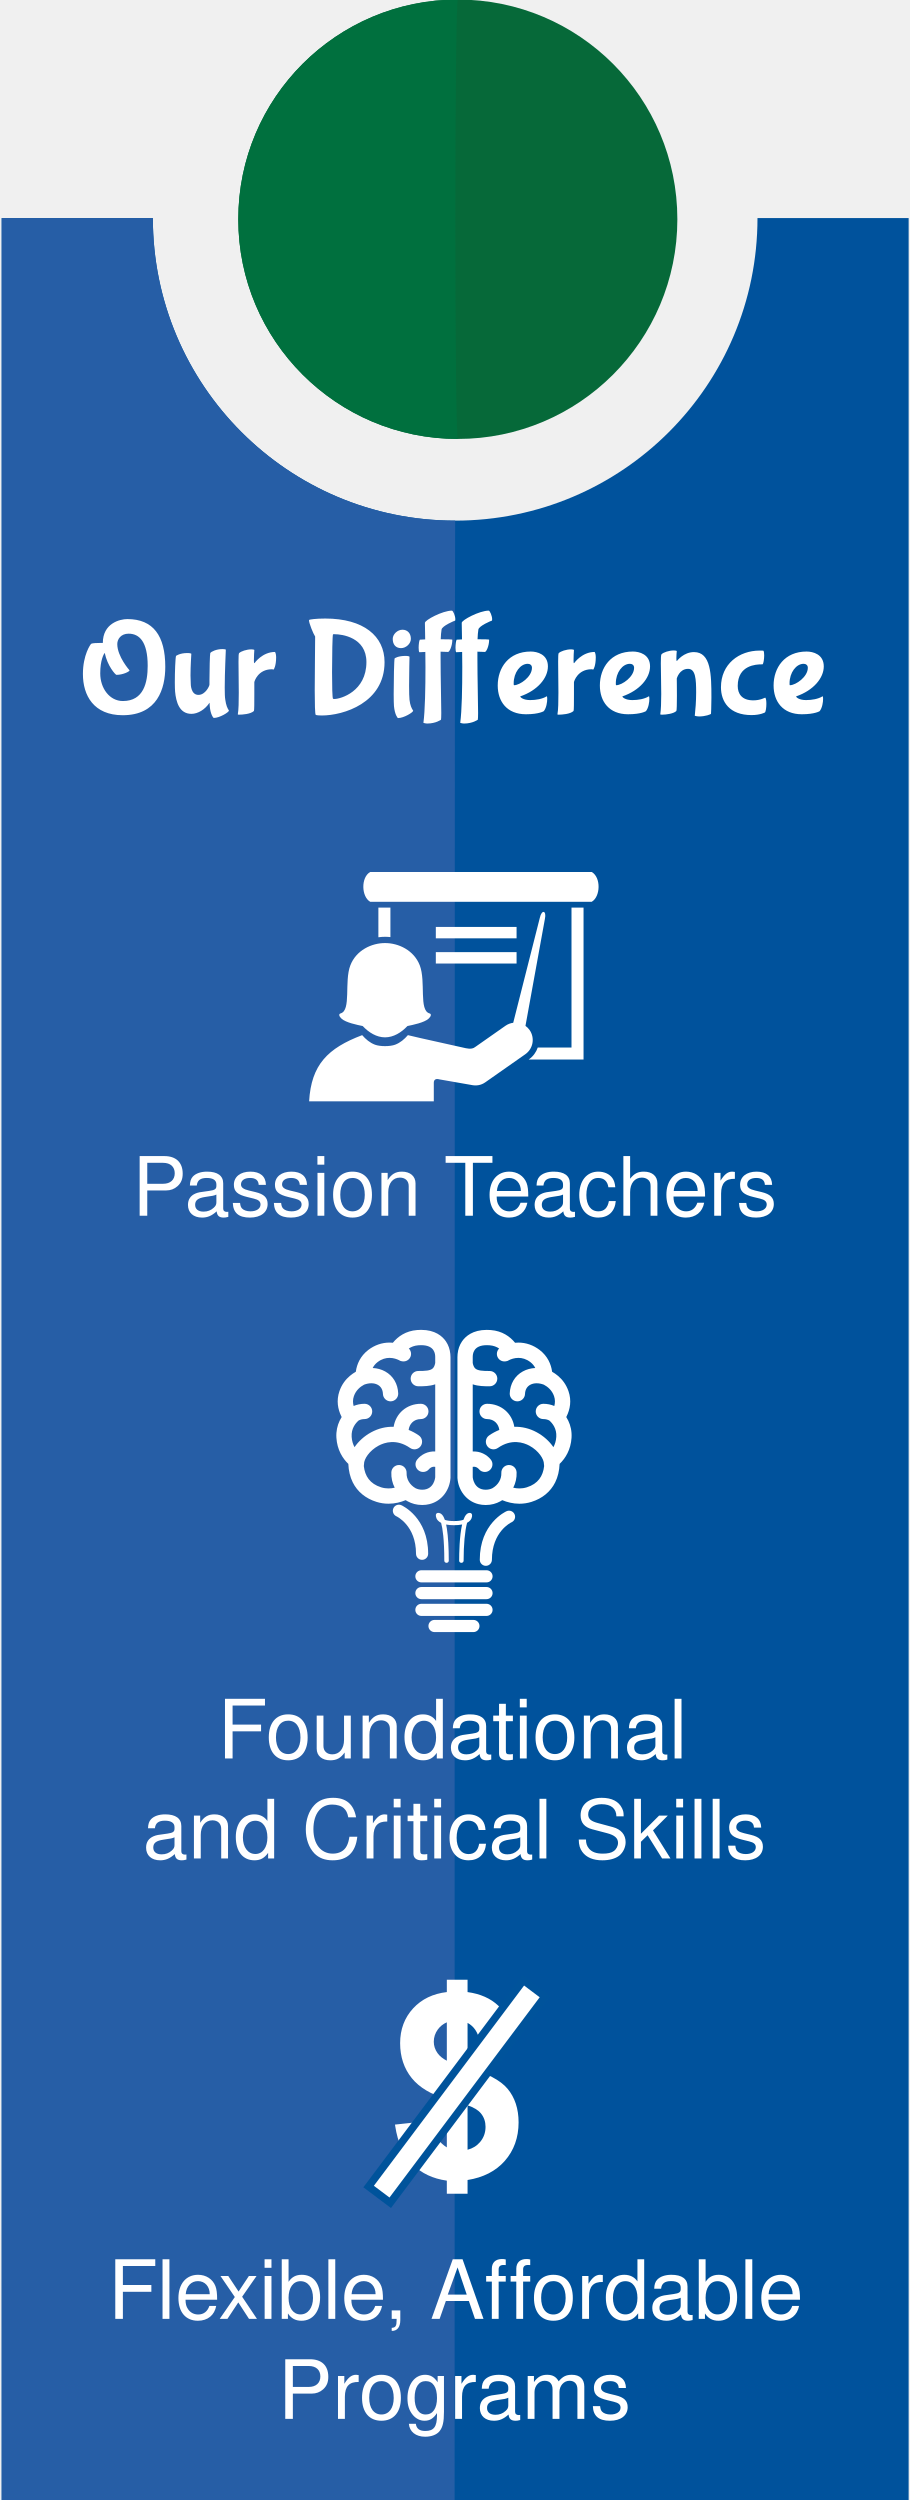
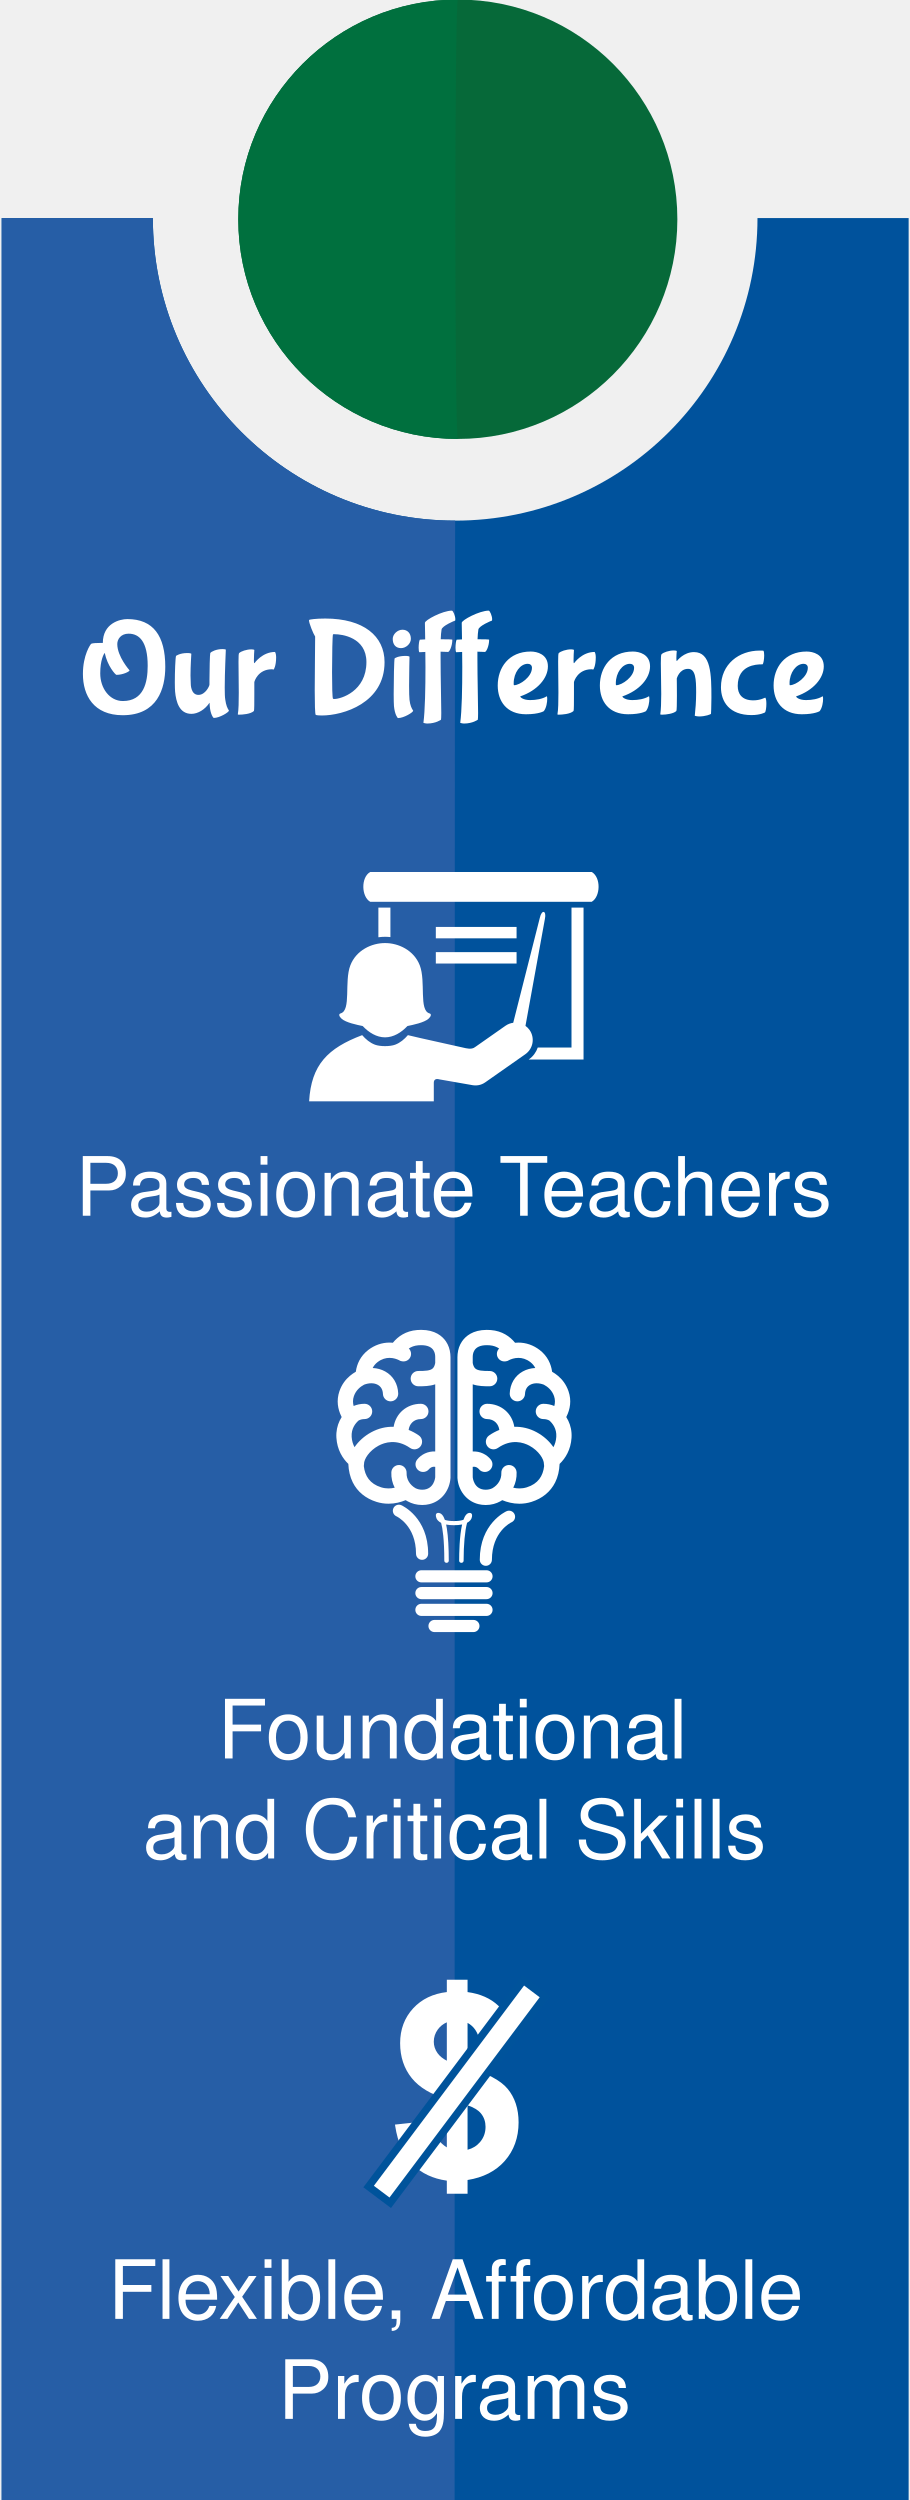
<svg xmlns="http://www.w3.org/2000/svg" width="200px" height="550px" viewBox="0 0 200 550" version="1.1">
  <defs />
  <g id="Page-1" stroke="none" stroke-width="1" fill="none" fill-rule="evenodd">
    <g id="bcapproach">
      <g id="Group">
        <path d="M100.134,114.538 C63.403,114.538 33.629,84.738 33.629,47.975 L0.374,47.975 L0.374,550.067 L199.901,550.067 L199.901,47.975 L166.647,47.975 C166.647,84.738 136.873,114.538 100.134,114.538 Z" id="Shape" fill="#00529C" />
        <path d="M100.134,114.538 C63.403,114.538 33.629,84.738 33.629,47.975 L0.374,47.975 L0.374,550.067 L100.016,550.067 C100.016,550.067 100,114.646 100.134,114.538 Z" id="Shape-2" fill="#265EA6" />
        <path d="M149.018,48.238 C149.018,74.929 127.398,96.568 100.724,96.568 C74.05,96.568 52.421,74.929 52.421,48.238 C52.421,21.535 74.05,-0.1 100.724,-0.1 C127.398,-0.1 149.018,21.535 149.018,48.238 L149.018,48.238 Z" id="Shape" fill="#066939" />
        <path d="M100.724,96.568 C74.05,96.568 52.421,74.929 52.421,48.238 C52.421,21.535 74.05,-0.1 100.724,-0.1 C100,0.371 100,96.559 100.724,96.568 Z" id="Shape-6" fill="#00703E" />
        <g transform="translate(-0.209944, 293.11)" fill="#FFFFFF">
          <g transform="translate(0, 75.75272)" font-weight="normal" font-family="Helvetica" id="Foundational-" font-size="18">
            <text>
              <tspan x="48.082" y="18">Foundational </tspan>
              <tspan x="31.603" y="40">and Critical Skills</tspan>
            </text>
          </g>
          <g transform="translate(74.54644, 0)" id="Shape">
            <g>
              <path d="M26.3,5.468 L26.3,7.024 L26.3,31.893 L26.3,32.024 L26.311,32.153 C26.502,34.62 28.124,37.113 30.929,37.802 C31.423,37.926 31.953,37.993 32.519,37.993 C33.782,37.993 34.846,37.669 35.722,37.188 C35.872,37.107 36.021,37.02 36.16,36.927 C37.208,37.363 38.497,37.711 39.938,37.711 C40.833,37.711 41.717,37.577 42.566,37.312 C44.964,36.565 46.774,35.078 47.803,33.012 C48.389,31.831 48.714,30.473 48.776,28.953 C50.04,27.74 51.237,25.843 51.401,23.201 C51.492,21.755 51.188,20.508 50.693,19.463 C50.555,19.173 50.405,18.896 50.241,18.638 C50.266,18.591 50.289,18.543 50.311,18.495 C51.076,16.949 51.453,15.024 50.727,12.933 C50.21,11.45 49.36,10.371 48.439,9.591 C48.009,9.225 47.563,8.924 47.13,8.679 C47.129,8.665 47.125,8.651 47.123,8.637 C46.898,7.017 46.15,5.244 44.395,3.891 C43.01,2.825 41.392,2.261 39.713,2.261 C39.461,2.261 39.215,2.275 38.978,2.297 C37.859,0.915 36.136,-0.3 33.644,-0.499 C33.341,-0.523 33.043,-0.535 32.758,-0.535 C29.686,-0.535 28.096,0.845 27.302,2.004 C26.759,2.8 26.437,3.727 26.337,4.764 C26.315,4.992 26.3,5.225 26.3,5.468 L26.3,5.468 Z M29.662,29.602 C30.471,29.426 30.997,30.077 31.004,30.085 C31.336,30.504 31.828,30.724 32.324,30.724 C32.689,30.724 33.055,30.607 33.365,30.363 C34.093,29.789 34.217,28.732 33.643,28.003 C32.762,26.883 31.274,26.124 29.663,26.218 L29.663,11.44 C30.893,11.868 32.232,11.872 33.39,11.872 C34.315,11.872 35.069,11.118 35.069,10.189 C35.069,9.26 34.315,8.508 33.39,8.508 C31.904,8.508 30.726,8.464 30.178,7.913 C29.911,7.643 29.753,7.215 29.663,6.748 L29.663,5.47 C29.663,4.817 29.737,2.828 32.76,2.828 C32.954,2.828 33.162,2.836 33.382,2.853 C34.251,2.922 34.937,3.198 35.474,3.566 C35.166,3.868 34.975,4.287 34.975,4.749 C34.975,5.664 35.716,6.406 36.63,6.406 C36.874,6.406 37.107,6.365 37.32,6.286 C37.323,6.296 37.324,6.302 37.324,6.302 C37.324,6.302 37.352,6.283 37.4,6.254 C37.493,6.216 37.581,6.169 37.661,6.115 C38.068,5.914 38.811,5.624 39.715,5.624 C40.511,5.624 41.43,5.85 42.349,6.557 C42.852,6.945 43.194,7.394 43.421,7.853 C42.449,7.898 41.518,8.144 40.683,8.604 C38.933,9.567 37.886,11.332 37.806,13.442 C37.772,14.371 38.496,15.149 39.423,15.185 L39.489,15.185 C40.387,15.185 41.132,14.472 41.166,13.565 C41.199,12.638 41.593,11.941 42.304,11.549 C43.112,11.104 44.205,11.104 45.302,11.515 C46.149,11.963 47.1,12.735 47.554,14.038 C47.824,14.821 47.793,15.557 47.61,16.208 C46.911,15.91 46.107,15.725 45.205,15.725 C44.276,15.725 43.525,16.478 43.525,17.407 C43.525,18.336 44.276,19.088 45.205,19.088 C45.747,19.088 46.177,19.221 46.515,19.401 C47.211,20.009 48.162,21.181 48.048,22.989 C47.99,23.919 47.739,24.667 47.416,25.266 C46.541,23.981 45.265,22.815 43.742,21.99 C42.158,21.131 40.479,20.736 38.808,20.784 C38.338,17.838 35.927,15.725 32.825,15.725 C31.898,15.725 31.146,16.478 31.146,17.407 C31.146,18.336 31.898,19.088 32.825,19.088 C34.446,19.088 35.36,20.237 35.511,21.476 C34.745,21.781 33.993,22.18 33.27,22.685 C32.509,23.214 32.321,24.262 32.851,25.024 C33.382,25.788 34.427,25.976 35.19,25.444 C38.185,23.358 40.831,24.237 42.142,24.947 C44.15,26.034 45.359,27.895 45.329,28.995 C45.323,29.143 45.34,29.285 45.373,29.424 C45.131,31.611 44.038,33.328 41.565,34.098 C41.007,34.273 40.461,34.346 39.939,34.346 C39.462,34.346 39.003,34.284 38.579,34.186 C39.098,33.166 39.366,32.015 39.316,30.805 C39.279,29.876 38.493,29.155 37.569,29.193 C36.642,29.229 35.92,30.014 35.957,30.941 C36.015,32.339 35.227,33.588 33.991,34.3 C33.591,34.495 33.107,34.629 32.522,34.629 C29.875,34.629 29.665,31.895 29.665,31.895 C29.665,31.895 29.662,31.024 29.662,29.602 L29.662,29.602 Z" />
              <path d="M24.734,4.76 C24.633,3.723 24.313,2.796 23.77,2 C22.976,0.842 21.385,-0.539 18.314,-0.539 C18.029,-0.539 17.732,-0.527 17.428,-0.503 C14.936,-0.306 13.213,0.911 12.096,2.293 C11.857,2.271 11.614,2.257 11.359,2.257 C9.682,2.257 8.061,2.823 6.677,3.887 C4.922,5.24 4.174,7.013 3.949,8.633 C3.946,8.647 3.945,8.661 3.941,8.675 C3.509,8.921 3.063,9.222 2.633,9.587 C1.713,10.367 0.861,11.446 0.346,12.929 C-0.381,15.019 -0.003,16.946 0.76,18.491 C0.785,18.539 0.806,18.588 0.831,18.634 C0.669,18.892 0.519,19.169 0.379,19.459 C-0.116,20.504 -0.42,21.752 -0.329,23.197 C-0.163,25.838 1.031,27.736 2.296,28.949 C2.358,30.469 2.685,31.829 3.269,33.008 C4.295,35.073 6.107,36.56 8.507,37.308 C9.358,37.573 10.239,37.707 11.134,37.707 C12.575,37.707 13.864,37.36 14.911,36.923 C15.052,37.016 15.199,37.103 15.35,37.184 C16.226,37.665 17.291,37.989 18.551,37.989 C19.119,37.989 19.65,37.922 20.143,37.798 C22.948,37.109 24.57,34.616 24.76,32.149 L24.773,32.02 L24.773,31.889 L24.773,7.024 L24.773,5.468 C24.773,5.225 24.757,4.992 24.734,4.76 L24.734,4.76 Z M21.41,31.893 C21.41,31.893 21.199,34.628 18.551,34.628 C17.969,34.628 17.482,34.493 17.083,34.298 C15.848,33.587 15.059,32.337 15.116,30.939 C15.154,30.013 14.434,29.227 13.507,29.192 C12.581,29.154 11.795,29.874 11.758,30.803 C11.708,32.013 11.977,33.165 12.497,34.185 C12.07,34.282 11.614,34.344 11.136,34.344 C10.614,34.344 10.066,34.272 9.509,34.097 C7.035,33.327 5.942,31.61 5.704,29.422 C5.734,29.284 5.751,29.142 5.746,28.994 C5.716,27.894 6.923,26.033 8.933,24.946 C10.244,24.236 12.891,23.357 15.885,25.443 C16.646,25.974 17.694,25.787 18.224,25.022 C18.753,24.261 18.566,23.213 17.805,22.683 C17.081,22.179 16.33,21.779 15.564,21.475 C15.715,20.236 16.632,19.087 18.249,19.087 C19.177,19.087 19.929,18.334 19.929,17.405 C19.929,16.476 19.177,15.724 18.249,15.724 C15.149,15.724 12.738,17.836 12.267,20.783 C10.596,20.734 8.918,21.13 7.333,21.989 C5.808,22.814 4.535,23.98 3.661,25.265 C3.335,24.667 3.084,23.919 3.027,22.988 C2.913,21.18 3.865,20.009 4.561,19.399 C4.897,19.22 5.329,19.087 5.87,19.087 C6.798,19.087 7.551,18.334 7.551,17.405 C7.551,16.476 6.798,15.724 5.87,15.724 C4.967,15.724 4.164,15.91 3.464,16.206 C3.281,15.555 3.25,14.819 3.521,14.037 C3.975,12.734 4.927,11.962 5.773,11.514 C6.869,11.102 7.964,11.102 8.771,11.548 C9.482,11.939 9.875,12.636 9.91,13.564 C9.944,14.471 10.688,15.184 11.587,15.184 L11.65,15.184 C12.579,15.148 13.303,14.369 13.269,13.44 C13.19,11.329 12.143,9.566 10.392,8.603 C9.557,8.143 8.626,7.896 7.655,7.851 C7.883,7.393 8.224,6.945 8.726,6.556 C9.645,5.848 10.564,5.623 11.359,5.623 C12.265,5.623 13.007,5.913 13.412,6.113 C13.494,6.167 13.582,6.215 13.676,6.253 C13.723,6.282 13.751,6.3 13.751,6.3 C13.751,6.3 13.752,6.295 13.755,6.285 C13.968,6.364 14.204,6.404 14.443,6.404 C15.357,6.404 16.098,5.664 16.098,4.748 C16.098,4.284 15.907,3.865 15.601,3.565 C16.139,3.198 16.823,2.922 17.692,2.852 C17.913,2.835 18.118,2.827 18.314,2.827 C21.338,2.827 21.411,4.815 21.411,5.469 L21.411,6.747 C21.323,7.214 21.164,7.643 20.897,7.912 C20.349,8.463 19.169,8.506 17.686,8.506 C16.759,8.506 16.008,9.259 16.008,10.188 C16.008,11.117 16.759,11.871 17.686,11.871 C18.842,11.871 20.183,11.868 21.411,11.438 L21.411,26.216 C19.801,26.124 18.312,26.883 17.432,28.002 C16.857,28.731 16.982,29.787 17.71,30.362 C18.018,30.607 18.387,30.723 18.75,30.723 C19.247,30.723 19.74,30.503 20.071,30.084 C20.079,30.076 20.603,29.425 21.413,29.6 C21.41,31.024 21.41,31.893 21.41,31.893 L21.41,31.893 Z" />
            </g>
            <g transform="translate(17.11753, 52.71185)">
              <g>
                <path d="M15.582,5.995 L1.255,5.995 C0.517,5.995 -0.08,5.398 -0.08,4.658 C-0.08,3.92 0.517,3.322 1.255,3.322 L15.582,3.322 C16.317,3.322 16.916,3.92 16.916,4.658 C16.916,5.398 16.317,5.995 15.582,5.995 L15.582,5.995 Z" />
                <g>
                  <path d="M15.582,2.306 L1.255,2.306 C0.517,2.306 -0.08,1.708 -0.08,0.97 C-0.08,0.231 0.517,-0.366 1.255,-0.366 L15.582,-0.366 C16.317,-0.366 16.916,0.231 16.916,0.97 C16.916,1.708 16.317,2.306 15.582,2.306 L15.582,2.306 Z" />
                  <path d="M15.582,9.684 L1.255,9.684 C0.517,9.684 -0.08,9.086 -0.08,8.348 C-0.08,7.61 0.517,7.013 1.255,7.013 L15.582,7.013 C16.317,7.013 16.916,7.61 16.916,8.348 C16.916,9.086 16.317,9.684 15.582,9.684 L15.582,9.684 Z" />
                </g>
              </g>
              <path d="M12.701,13.235 L4.136,13.235 C3.4,13.235 2.802,12.638 2.802,11.898 C2.802,11.16 3.4,10.562 4.136,10.562 L12.701,10.562 C13.437,10.562 14.035,11.16 14.035,11.898 C14.035,12.638 13.437,13.235 12.701,13.235 L12.701,13.235 Z" />
            </g>
            <g transform="translate(11.8506, 38.21609)">
              <path d="M6.671,11.838 C5.935,11.838 5.337,11.239 5.337,10.502 C5.337,4.262 1.069,2.28 1.026,2.26 C0.354,1.958 0.053,1.169 0.353,0.495 C0.653,-0.179 1.443,-0.48 2.116,-0.179 C2.356,-0.071 8.006,2.546 8.006,10.5 C8.006,11.239 7.408,11.838 6.671,11.838 L6.671,11.838 Z" />
              <path d="M20.699,13.156 C19.962,13.156 19.364,12.557 19.364,11.819 C19.364,3.865 25.014,1.248 25.255,1.14 C25.928,0.838 26.717,1.14 27.019,1.815 C27.318,2.487 27.019,3.271 26.352,3.575 C26.16,3.665 22.034,5.669 22.034,11.821 C22.034,12.557 21.436,13.156 20.699,13.156 L20.699,13.156 Z" />
            </g>
            <path d="M29.5,40.089 C29.453,39.879 29.25,39.725 29.018,39.725 C28.44,39.725 27.982,40.223 27.618,41.247 C27.104,41.432 26.399,41.524 25.525,41.524 C24.707,41.524 24.038,41.439 23.537,41.269 C23.18,40.231 22.694,39.725 22.051,39.725 C21.809,39.725 21.606,39.884 21.565,40.106 C21.56,40.133 21.447,40.786 22.001,41.397 C22.188,41.603 22.427,41.781 22.71,41.924 C23.034,43.105 23.41,45.502 23.41,50.257 C23.41,50.51 23.631,50.714 23.903,50.714 C24.173,50.714 24.394,50.511 24.394,50.257 C24.394,47.383 24.25,44.939 23.979,43.193 C23.926,42.869 23.872,42.565 23.812,42.289 C24.306,42.387 24.881,42.437 25.525,42.437 C26.208,42.437 26.814,42.384 27.327,42.276 C26.739,44.839 26.676,48.687 26.676,50.257 C26.676,50.51 26.896,50.714 27.167,50.714 C27.438,50.714 27.659,50.511 27.659,50.257 C27.659,46.734 27.937,43.697 28.42,41.906 C28.698,41.76 28.93,41.583 29.108,41.379 C29.633,40.777 29.516,40.157 29.5,40.089 L29.5,40.089 Z" />
          </g>
        </g>
        <g transform="translate(0.054218, 434.3938)">
          <g transform="translate(0, 57.76403)" font-weight="normal" font-family="Helvetica" id="Flexible,-Affordable" fill="#FFFFFF" font-size="18">
            <text>
              <tspan x="23.682" y="18">Flexible, Affordable </tspan>
              <tspan x="61.061" y="40">Programs</tspan>
            </text>
          </g>
          <g transform="translate(79.92545, 0)">
            <path d="M18.323,48.23 L18.323,45.347 C15.263,44.924 12.732,43.731 10.796,41.792 C8.803,39.8 7.514,36.955 6.966,33.339 L6.916,33.016 L14.605,32.189 L14.66,32.47 C14.938,33.865 15.466,35.084 16.23,36.088 C16.867,36.926 17.571,37.581 18.323,38.031 L18.323,27.422 C14.847,26.392 12.249,24.833 10.597,22.78 C8.905,20.679 8.047,18.099 8.047,15.105 C8.047,12.073 9.019,9.484 10.936,7.418 C12.794,5.411 15.279,4.216 18.323,3.86 L18.323,1.142 L22.883,1.142 L22.883,3.864 C25.687,4.247 27.959,5.255 29.647,6.858 C31.389,8.518 32.513,10.764 32.995,13.535 L33.051,13.856 L25.572,14.832 L25.517,14.543 C25.153,12.682 24.29,11.4 22.883,10.64 L22.883,20.512 C27.14,21.694 30.101,23.245 31.678,25.124 C33.291,27.046 34.11,29.539 34.11,32.53 C34.11,35.87 33.085,38.724 31.063,41.018 C29.092,43.25 26.343,44.66 22.883,45.206 L22.883,48.229 L18.323,48.229 L18.323,48.23 Z M22.883,38.55 C23.993,38.269 24.919,37.701 25.639,36.849 C26.435,35.909 26.839,34.784 26.839,33.512 C26.839,32.378 26.504,31.39 25.838,30.573 C25.227,29.824 24.234,29.22 22.882,28.781 L22.882,38.55 L22.883,38.55 Z M18.323,10.516 C17.516,10.866 16.849,11.395 16.342,12.089 C15.754,12.9 15.454,13.804 15.454,14.784 C15.454,15.671 15.725,16.513 16.264,17.275 C16.733,17.941 17.426,18.507 18.323,18.961 L18.323,10.516 L18.323,10.516 Z" id="Shape" fill="#FFFFFF" />
            <g>
              <rect id="Rectangle-path" fill="#FFFFFF" transform="translate(20.591, 25.94552) rotate(126.8985) translate(-20.591, -25.94552) " x="-7.654" y="23.227" width="56.695" height="5.949" />
              <path d="M35.319,2.425 L38.751,5.004 L5.707,49.059 L2.273,46.479 L35.319,2.425 L35.319,2.425 Z M34.99,0.11 L33.997,1.433 L0.951,45.487 L-0.041,46.809 L1.281,47.803 L4.715,50.383 L6.037,51.376 L7.029,50.053 L40.073,5.998 L41.064,4.676 L39.744,3.684 L36.311,1.104 L34.99,0.11 L34.99,0.11 Z" id="Shape" fill="#00539B" />
            </g>
          </g>
        </g>
        <g transform="translate(-0.158783, 191.838)" fill="#FFFFFF">
-           <text id="Passion-Teachers" font-family="Helvetica" font-size="18" font-weight="normal">
-             <tspan x="29.243" y="75.625">Passion Teachers</tspan>
+           <text id="Passionate-Teachers" font-family="Helvetica" font-size="18" font-weight="normal">
+             <tspan x="16.731" y="75.625">Passionate Teachers</tspan>
          </text>
          <path d="M81.597,-4.4408921e-14 L130.343,-4.4408921e-14 C132.419,1.2 132.276,5.432 130.343,6.551 L81.597,6.551 C79.663,5.432 79.519,1.198 81.597,-4.4408921e-14 L81.597,-4.4408921e-14 L81.597,-4.4408921e-14 Z M128.538,41.267 L116.454,41.267 L116.521,41.219 C117.465,40.556 118.122,39.632 118.466,38.615 L125.889,38.615 L125.889,7.839 L128.538,7.839 L128.538,41.267 L128.538,41.267 L128.538,41.267 Z M83.401,14.362 L83.401,7.838 L86.051,7.838 L86.051,14.325 C85.659,14.279 85.267,14.256 84.868,14.256 C84.378,14.257 83.885,14.293 83.401,14.362 L83.401,14.362 L83.401,14.362 Z M96.04,17.638 L113.805,17.638 L113.805,20.141 L96.04,20.141 L96.04,17.638 L96.04,17.638 Z M96.04,12.092 L113.805,12.092 L113.805,14.594 L96.04,14.594 L96.04,12.092 L96.04,12.092 Z M95.595,46.384 L95.595,50.453 L68.166,50.453 C68.626,42.395 72.277,38.757 79.837,35.893 C80.617,36.791 81.524,37.573 82.656,37.997 C83.776,38.417 85.963,38.417 87.084,37.997 C88.216,37.573 89.123,36.791 89.898,35.893 L92.629,36.534 L102.63,38.765 C103.656,38.996 104.317,38.844 104.792,38.44 L111.361,33.832 C111.885,33.465 112.471,33.248 113.066,33.175 L118.915,10.097 C119.333,8.186 120.447,8.429 120.034,10.34 L115.762,33.854 C116.109,34.1 116.419,34.407 116.674,34.774 C117.877,36.503 117.456,38.882 115.732,40.091 L106.918,46.273 C105.947,46.953 104.889,47.089 103.757,46.836 L96.802,45.62 C96.058,45.396 95.586,45.679 95.595,46.384 L95.595,46.384 L95.595,46.384 Z M84.868,36.379 C86.724,36.376 88.431,35.336 89.784,33.9 C89.79,33.894 89.798,33.889 89.809,33.886 C90.969,33.641 93.497,33.145 94.45,32.267 C94.973,31.782 95.154,31.25 94.648,31.109 C92.27,30.448 93.885,24.117 92.509,20.537 C91.223,17.206 87.812,15.626 84.869,15.637 C81.928,15.626 78.518,17.206 77.237,20.537 C75.854,24.117 77.473,30.449 75.095,31.109 C74.589,31.25 74.768,31.782 75.296,32.267 C76.246,33.145 78.777,33.643 79.937,33.888 C79.945,33.888 79.951,33.893 79.957,33.896 C81.307,35.332 83.016,36.376 84.868,36.379 L84.868,36.379 L84.868,36.379 Z" id="Shape" />
        </g>
        <path d="M27.001,157.348 C34.621,157.348 36.361,151.528 36.361,146.698 C36.361,139.888 33.721,136.198 28.021,136.198 C26.311,136.198 22.621,137.158 22.621,141.448 L22.051,141.448 C21.361,141.448 20.341,141.478 20.071,141.628 C19.921,141.718 18.241,144.058 18.241,148.288 C18.241,152.998 20.611,157.348 27.001,157.348 Z M32.491,146.458 C32.491,150.148 31.621,154.228 27.031,154.228 C24.121,154.228 22.051,151.438 22.051,148.138 C22.051,145.288 22.801,143.908 23.041,143.638 C23.641,146.548 25.411,148.468 25.621,148.468 C27.031,148.468 28.501,147.748 28.501,147.478 C28.501,147.478 25.801,144.448 25.801,141.688 C25.801,140.638 26.581,139.408 28.291,139.408 C30.661,139.408 32.491,141.178 32.491,146.458 Z M46.141,155.308 C46.291,157.168 46.921,157.948 47.041,157.948 C48.301,157.948 50.371,156.688 50.371,156.328 C50.011,155.788 49.741,155.188 49.561,153.928 C49.471,153.448 49.441,152.458 49.441,151.288 C49.441,147.988 49.681,143.128 49.681,142.918 C49.591,142.828 49.111,142.798 48.931,142.798 C47.581,142.798 46.441,143.368 46.261,143.668 C46.171,143.878 46.081,147.448 46.081,149.578 L46.081,150.598 C46.111,150.868 45.211,152.878 43.651,152.878 C41.941,152.878 41.971,150.448 41.971,150.448 C41.941,149.908 41.911,149.278 41.911,148.618 C41.911,146.428 42.091,144.028 42.091,143.818 C41.941,143.668 41.251,143.668 41.251,143.668 C39.511,143.668 38.731,144.298 38.731,144.298 C38.581,144.628 38.461,147.838 38.461,150.148 C38.461,151.018 38.491,151.768 38.521,152.158 C38.731,154.378 39.421,157.048 42.121,157.048 C43.531,157.048 45.121,156.088 46.081,154.618 C46.081,154.618 46.111,154.618 46.111,154.678 L46.141,155.308 Z M60.751,144.568 C60.751,143.818 60.511,143.428 60.511,143.428 C57.721,143.428 56.041,145.828 56.041,145.828 C55.981,145.888 55.951,145.888 55.921,145.888 C55.861,145.888 55.861,145.258 55.861,145.198 C55.861,144.418 55.921,143.278 55.951,143.008 C55.951,142.918 55.591,142.858 55.321,142.858 C54.241,142.858 53.011,143.278 52.591,143.698 C52.501,143.788 52.471,144.508 52.471,145.588 C52.471,147.328 52.531,149.998 52.531,152.398 C52.531,154.348 52.501,156.148 52.321,157.138 C52.321,157.228 52.441,157.228 52.561,157.228 C53.341,157.228 55.141,157.108 55.861,156.418 C55.951,156.328 55.951,154.438 55.951,152.728 L55.951,150.088 C55.951,149.908 56.761,147.238 59.821,147.238 C59.821,147.238 60.121,147.268 60.211,147.298 C60.211,147.298 60.751,146.578 60.751,144.568 Z M70.801,157.408 C75.541,157.408 84.601,154.648 84.601,145.678 C84.601,139.948 80.011,136.078 71.551,136.078 C69.451,136.078 68.101,136.288 68.011,136.378 C67.981,136.408 67.981,136.438 67.981,136.498 C67.981,137.098 68.911,139.408 69.331,140.038 C69.331,143.668 69.241,147.298 69.241,151.888 C69.241,154.798 69.301,157.108 69.451,157.258 C69.571,157.378 70.381,157.408 70.801,157.408 Z M80.611,145.648 C80.611,152.128 74.941,153.778 73.561,153.778 C73.411,153.778 73.291,153.748 73.261,153.718 C73.111,153.568 73.051,150.898 73.051,147.898 C73.051,144.058 73.141,139.678 73.261,139.558 C73.261,139.528 73.411,139.528 73.651,139.528 C75.151,139.528 80.611,140.188 80.611,145.648 Z M90.391,140.548 C90.391,139.288 89.611,138.538 88.531,138.538 C87.451,138.538 86.401,139.528 86.401,140.548 C86.401,141.868 87.121,142.588 88.231,142.588 C89.311,142.588 90.391,141.628 90.391,140.548 Z M89.251,144.298 C87.511,144.298 86.821,144.838 86.821,144.838 C86.701,145.078 86.611,149.638 86.611,152.728 C86.611,153.958 86.641,154.948 86.671,155.338 C86.851,157.198 87.451,157.978 87.571,157.978 C88.831,157.978 90.901,156.718 90.901,156.358 C90.541,155.818 90.241,155.218 90.091,153.958 C90.031,153.448 90.001,152.248 90.001,150.868 C90.001,148.108 90.091,144.628 90.091,144.478 C89.941,144.298 89.251,144.298 89.251,144.298 Z M93.991,159.178 C95.881,159.178 97.021,158.338 97.021,158.338 C97.051,158.188 97.081,157.648 97.081,156.868 C97.081,154.378 96.931,149.248 96.931,144.868 L96.931,143.368 C97.531,143.368 98.101,143.398 98.581,143.428 C98.881,143.428 99.511,142.138 99.511,140.728 C99.511,140.668 98.401,140.638 97.081,140.638 L96.961,140.638 C96.991,139.798 97.051,139.048 97.141,138.508 C97.231,137.698 100.051,136.528 100.141,136.528 C100.171,136.438 100.171,136.348 100.171,136.228 C100.171,135.478 99.661,134.338 99.421,134.338 C97.381,134.338 93.421,136.438 93.481,137.038 C93.481,137.038 93.511,138.508 93.541,140.668 C92.911,140.698 92.371,140.728 92.371,140.728 C92.221,140.878 92.101,141.778 92.101,142.498 C92.101,142.978 92.161,143.398 92.251,143.488 C92.251,143.488 92.791,143.458 93.571,143.428 C93.601,144.478 93.601,145.588 93.601,146.728 C93.601,151.318 93.511,156.358 93.151,159.028 C93.151,159.028 93.601,159.178 93.991,159.178 Z M102.091,159.178 C103.981,159.178 105.121,158.338 105.121,158.338 C105.151,158.188 105.181,157.648 105.181,156.868 C105.181,154.378 105.031,149.248 105.031,144.868 L105.031,143.368 C105.631,143.368 106.201,143.398 106.681,143.428 C106.981,143.428 107.611,142.138 107.611,140.728 C107.611,140.668 106.501,140.638 105.181,140.638 L105.061,140.638 C105.091,139.798 105.151,139.048 105.241,138.508 C105.331,137.698 108.151,136.528 108.241,136.528 C108.271,136.438 108.271,136.348 108.271,136.228 C108.271,135.478 107.761,134.338 107.521,134.338 C105.481,134.338 101.521,136.438 101.581,137.038 C101.581,137.038 101.611,138.508 101.641,140.668 C101.011,140.698 100.471,140.728 100.471,140.728 C100.321,140.878 100.201,141.778 100.201,142.498 C100.201,142.978 100.261,143.398 100.351,143.488 C100.351,143.488 100.891,143.458 101.671,143.428 C101.701,144.478 101.701,145.588 101.701,146.728 C101.701,151.318 101.611,156.358 101.251,159.028 C101.251,159.028 101.701,159.178 102.091,159.178 Z M115.711,157.138 C118.621,157.138 119.641,156.448 119.641,156.448 C120.211,155.728 120.391,154.468 120.391,153.748 C120.391,153.568 120.361,153.178 120.301,153.178 C120.271,153.178 120.241,153.208 120.241,153.208 C119.311,153.778 117.931,154.018 116.641,154.018 C115.081,154.018 114.451,153.388 114.451,153.208 C118.291,151.888 120.541,149.158 120.541,146.608 C120.541,143.938 118.171,143.338 116.761,143.338 C111.901,143.338 109.501,146.908 109.501,150.808 C109.501,154.318 111.511,157.138 115.711,157.138 Z M117.031,146.908 C117.031,148.918 114.391,150.718 113.131,150.748 C113.011,150.748 113.011,150.658 113.011,150.328 C113.011,147.958 114.481,146.038 116.101,146.038 C116.551,146.038 117.031,146.278 117.031,146.908 Z M131.071,144.568 C131.071,143.818 130.831,143.428 130.831,143.428 C128.041,143.428 126.361,145.828 126.361,145.828 C126.301,145.888 126.271,145.888 126.241,145.888 C126.181,145.888 126.181,145.258 126.181,145.198 C126.181,144.418 126.241,143.278 126.271,143.008 C126.271,142.918 125.911,142.858 125.641,142.858 C124.561,142.858 123.331,143.278 122.911,143.698 C122.821,143.788 122.791,144.508 122.791,145.588 C122.791,147.328 122.851,149.998 122.851,152.398 C122.851,154.348 122.821,156.148 122.641,157.138 C122.641,157.228 122.761,157.228 122.881,157.228 C123.661,157.228 125.461,157.108 126.181,156.418 C126.271,156.328 126.271,154.438 126.271,152.728 L126.271,150.088 C126.271,149.908 127.081,147.238 130.141,147.238 C130.141,147.238 130.441,147.268 130.531,147.298 C130.531,147.298 131.071,146.578 131.071,144.568 Z M138.181,157.138 C141.091,157.138 142.111,156.448 142.111,156.448 C142.681,155.728 142.861,154.468 142.861,153.748 C142.861,153.568 142.831,153.178 142.771,153.178 C142.741,153.178 142.711,153.208 142.711,153.208 C141.781,153.778 140.401,154.018 139.111,154.018 C137.551,154.018 136.921,153.388 136.921,153.208 C140.761,151.888 143.011,149.158 143.011,146.608 C143.011,143.938 140.641,143.338 139.231,143.338 C134.371,143.338 131.971,146.908 131.971,150.808 C131.971,154.318 133.981,157.138 138.181,157.138 Z M139.501,146.908 C139.501,148.918 136.861,150.718 135.601,150.748 C135.481,150.748 135.481,150.658 135.481,150.328 C135.481,147.958 136.951,146.038 138.571,146.038 C139.021,146.038 139.501,146.278 139.501,146.908 Z M145.471,152.698 C145.471,154.528 145.411,156.178 145.261,157.138 C145.261,157.228 145.471,157.228 145.711,157.228 C146.521,157.228 148.201,157.018 148.801,156.418 C148.891,156.328 148.921,154.738 148.921,153.088 C148.921,151.198 148.891,149.248 148.891,149.278 C148.891,149.278 149.431,147.148 151.381,147.148 C153.031,147.148 153.151,149.428 153.151,152.338 C153.151,154.318 153.001,156.118 152.851,157.468 C152.851,157.468 153.271,157.618 153.841,157.618 C155.131,157.618 156.421,157.168 156.421,157.018 C156.421,157.018 156.511,155.488 156.511,153.508 C156.511,148.378 156.421,143.458 152.671,143.458 C150.421,143.458 148.981,145.348 148.981,145.348 C148.981,145.348 148.921,145.408 148.891,145.408 C148.831,145.408 148.801,145.288 148.801,144.808 C148.801,144.238 148.861,143.488 148.891,143.248 C148.891,143.158 148.531,143.098 148.261,143.098 C147.181,143.098 145.951,143.518 145.531,143.938 C145.411,144.058 145.381,144.808 145.381,145.948 C145.381,147.718 145.471,150.328 145.471,152.698 Z M165.331,157.318 C167.281,157.318 168.271,156.748 168.271,156.748 C168.481,156.568 168.601,155.668 168.601,154.858 C168.601,154.228 168.541,153.658 168.361,153.478 C168.271,153.478 167.311,154.078 165.721,154.078 C163.171,154.078 162.301,152.608 162.301,150.898 C162.301,146.308 166.411,146.158 167.551,146.158 L167.761,146.158 C167.971,146.008 168.121,144.988 168.121,144.178 C168.121,143.668 168.061,143.248 167.941,143.158 C167.821,143.128 167.671,143.128 167.131,143.128 C162.601,143.128 158.611,146.068 158.611,151.198 C158.611,154.378 160.471,157.318 165.331,157.318 Z M176.401,157.138 C179.311,157.138 180.331,156.448 180.331,156.448 C180.901,155.728 181.081,154.468 181.081,153.748 C181.081,153.568 181.051,153.178 180.991,153.178 C180.961,153.178 180.931,153.208 180.931,153.208 C180.001,153.778 178.621,154.018 177.331,154.018 C175.771,154.018 175.141,153.388 175.141,153.208 C178.981,151.888 181.231,149.158 181.231,146.608 C181.231,143.938 178.861,143.338 177.451,143.338 C172.591,143.338 170.191,146.908 170.191,150.808 C170.191,154.318 172.201,157.138 176.401,157.138 Z M177.721,146.908 C177.721,148.918 175.081,150.718 173.821,150.748 C173.701,150.748 173.701,150.658 173.701,150.328 C173.701,147.958 175.171,146.038 176.791,146.038 C177.241,146.038 177.721,146.278 177.721,146.908 Z" id="Our-Difference" fill="#FFFFFF" />
      </g>
    </g>
  </g>
</svg>
